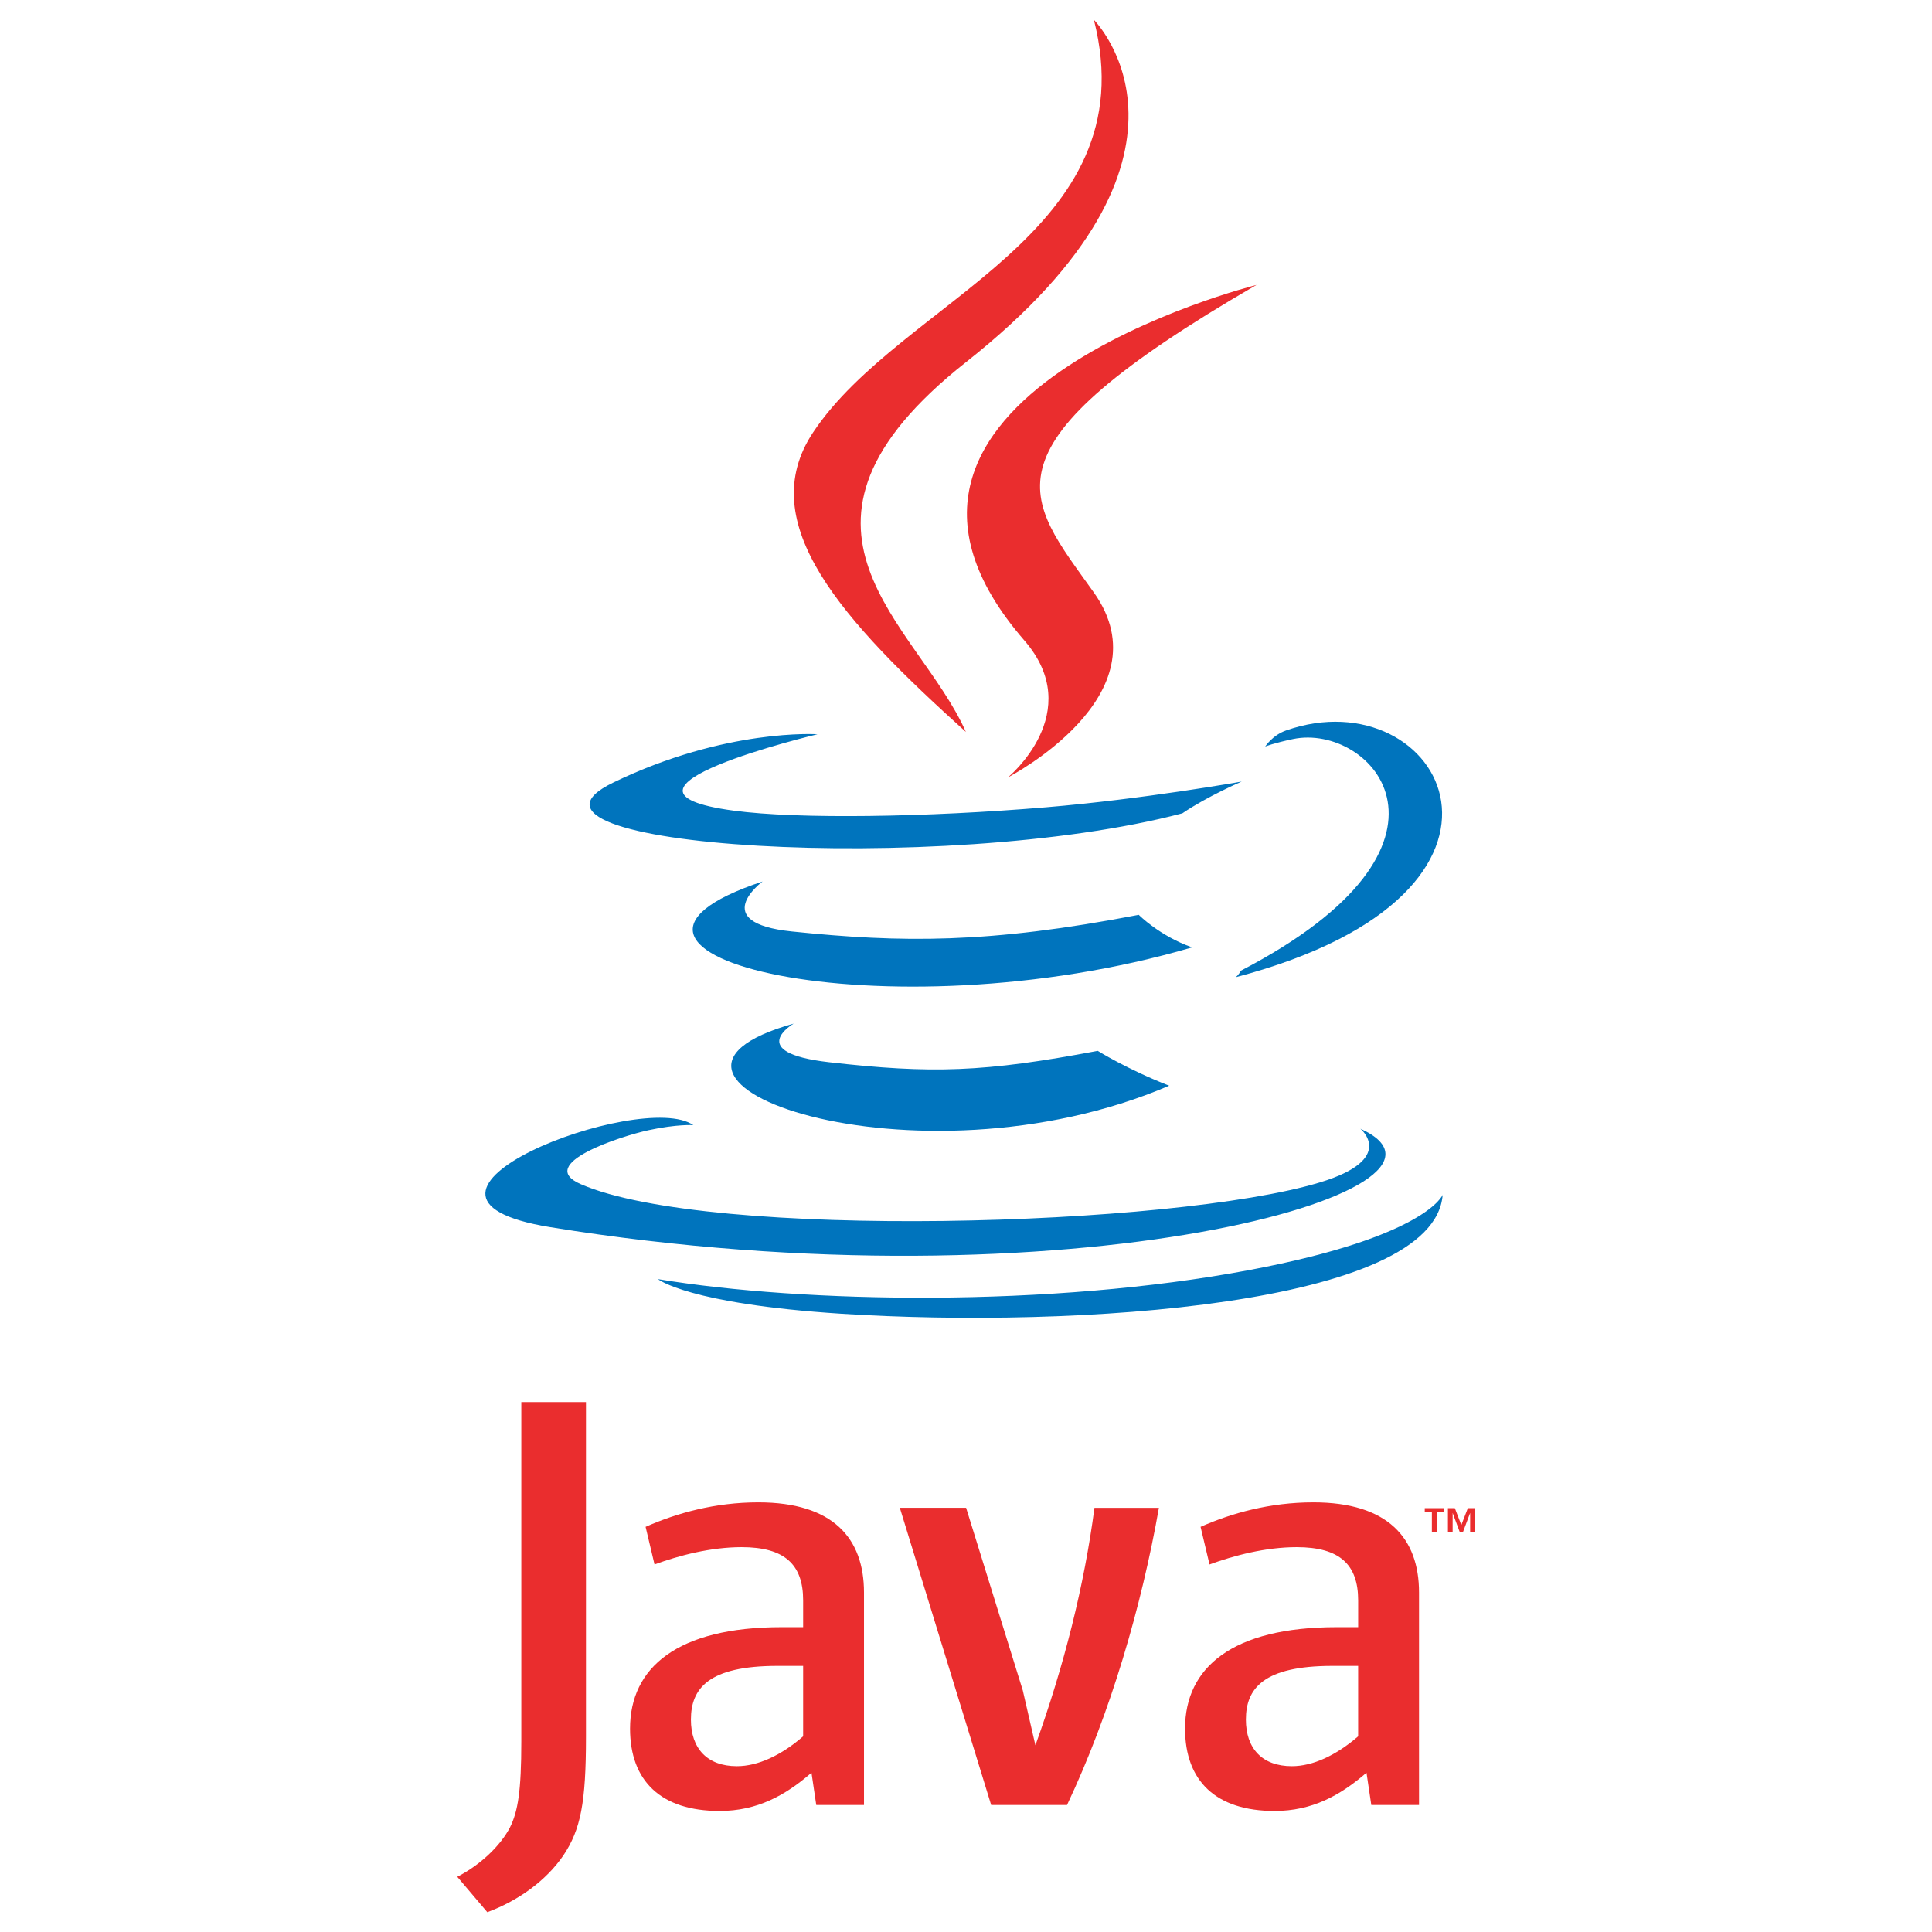
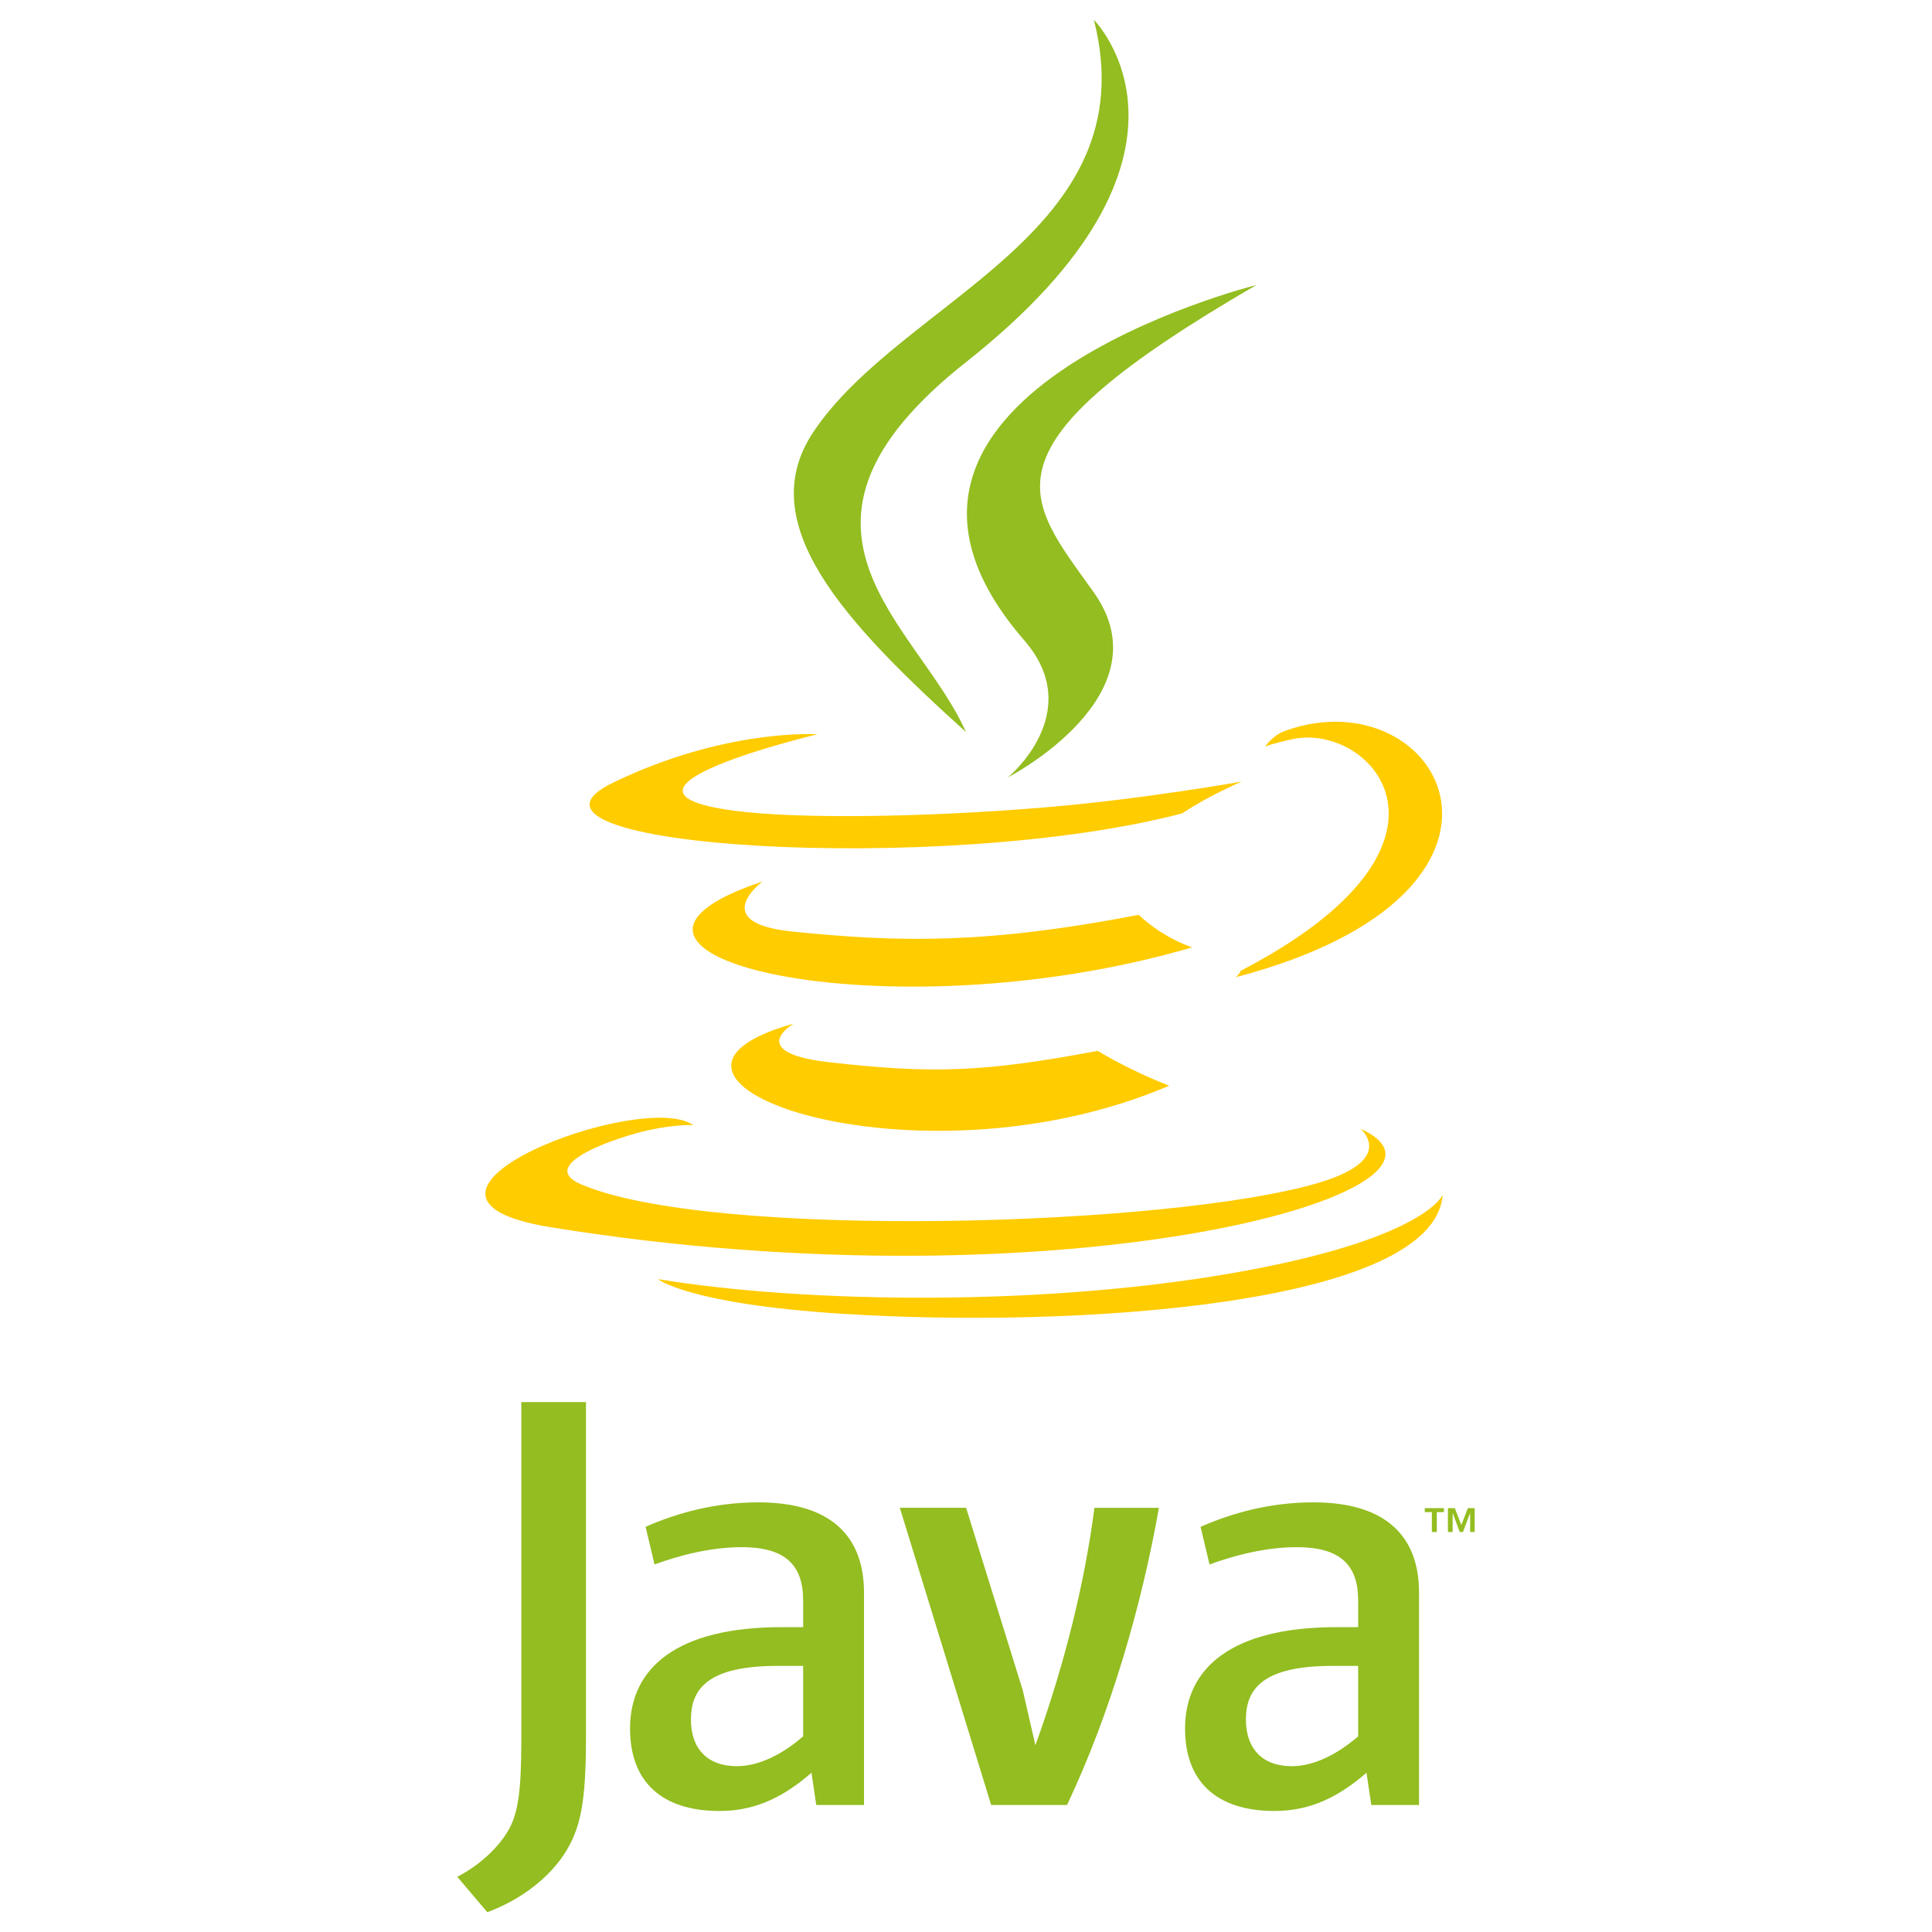
- <svg xmlns="http://www.w3.org/2000/svg" viewBox="0 0 128 128">
-   <path fill="#0074BD" d="M52.581 67.817s-3.284 1.911 2.341 2.557c6.814.778 10.297.666 17.805-.753 0 0 1.979 1.237 4.735 2.309-16.836 7.213-38.104-.418-24.881-4.113zm-2.059-9.415s-3.684 2.729 1.945 3.311c7.28.751 13.027.813 22.979-1.103 0 0 1.373 1.396 3.536 2.157-20.352 5.954-43.021.469-28.46-4.365z" />
-   <path fill="#EA2D2E" d="M67.865 42.431c4.151 4.778-1.088 9.074-1.088 9.074s10.533-5.437 5.696-12.248c-4.519-6.349-7.982-9.502 10.771-20.378.001 0-29.438 7.35-15.379 23.552z" />
-   <path fill="#0074BD" d="M90.132 74.781s2.432 2.005-2.678 3.555c-9.716 2.943-40.444 3.831-48.979.117-3.066-1.335 2.687-3.187 4.496-3.576 1.887-.409 2.965-.334 2.965-.334-3.412-2.403-22.055 4.719-9.469 6.762 34.324 5.563 62.567-2.506 53.665-6.524zm-35.97-26.134s-15.629 3.713-5.534 5.063c4.264.57 12.758.439 20.676-.225 6.469-.543 12.961-1.704 12.961-1.704s-2.279.978-3.93 2.104c-15.874 4.175-46.533 2.23-37.706-2.038 7.463-3.611 13.533-3.2 13.533-3.2zM82.2 64.317c16.135-8.382 8.674-16.438 3.467-15.353-1.273.266-1.845.496-1.845.496s.475-.744 1.378-1.063c10.302-3.62 18.223 10.681-3.322 16.345 0 0 .247-.224.322-.425z" />
-   <path fill="#EA2D2E" d="M72.474 1.313s8.935 8.939-8.476 22.682c-13.962 11.027-3.184 17.313-.006 24.498-8.15-7.354-14.128-13.828-10.118-19.852 5.889-8.842 22.204-13.131 18.6-27.328z" />
-   <path fill="#0074BD" d="M55.749 87.039c15.484.99 39.269-.551 39.832-7.878 0 0-1.082 2.777-12.799 4.981-13.218 2.488-29.523 2.199-39.191.603 0 0 1.98 1.64 12.158 2.294z" />
-   <path fill="#EA2D2E" d="M94.866 100.181h-.472v-.264h1.27v.264h-.47v1.317h-.329l.001-1.317zm2.535.066h-.006l-.468 1.251h-.216l-.465-1.251h-.005v1.251h-.312v-1.581h.457l.431 1.119.432-1.119h.454v1.581h-.302v-1.251zm-44.19 14.79c-1.46 1.266-3.004 1.978-4.391 1.978-1.974 0-3.045-1.186-3.045-3.085 0-2.055 1.146-3.56 5.738-3.56h1.697v4.667h.001zm4.031 4.548v-14.077c0-3.599-2.053-5.973-6.997-5.973-2.886 0-5.416.714-7.473 1.622l.592 2.493c1.62-.595 3.715-1.147 5.771-1.147 2.85 0 4.075 1.147 4.075 3.521v1.779h-1.424c-6.921 0-10.044 2.685-10.044 6.723 0 3.479 2.058 5.456 5.933 5.456 2.49 0 4.351-1.028 6.088-2.533l.316 2.137h3.163v-.001zm13.452 0h-5.027l-6.051-19.689h4.391l3.756 12.099.835 3.635c1.896-5.258 3.24-10.596 3.912-15.733h4.271c-1.143 6.481-3.203 13.598-6.087 19.688zm19.288-4.548c-1.465 1.266-3.01 1.978-4.392 1.978-1.976 0-3.046-1.186-3.046-3.085 0-2.055 1.149-3.56 5.736-3.56h1.701v4.667h.001zm4.033 4.548v-14.077c0-3.599-2.059-5.973-6.999-5.973-2.889 0-5.418.714-7.475 1.622l.593 2.493c1.62-.595 3.718-1.147 5.774-1.147 2.846 0 4.074 1.147 4.074 3.521v1.779h-1.424c-6.923 0-10.045 2.685-10.045 6.723 0 3.479 2.056 5.456 5.93 5.456 2.491 0 4.349-1.028 6.091-2.533l.318 2.137h3.163v-.001zm-56.693 3.346c-1.147 1.679-3.005 3.008-5.037 3.757l-1.989-2.345c1.547-.794 2.872-2.075 3.489-3.269.532-1.063.753-2.43.753-5.701V92.891h4.284v22.173c0 4.375-.348 6.144-1.5 7.867z" />
+ <svg xmlns="http://www.w3.org/2000/svg" viewBox="0 0 128 128" version="1.1" id="svg14">
+   <defs id="defs18" />
+   <path fill="#0074BD" d="M52.581 67.817s-3.284 1.911 2.341 2.557c6.814.778 10.297.666 17.805-.753 0 0 1.979 1.237 4.735 2.309-16.836 7.213-38.104-.418-24.881-4.113zm-2.059-9.415s-3.684 2.729 1.945 3.311c7.28.751 13.027.813 22.979-1.103 0 0 1.373 1.396 3.536 2.157-20.352 5.954-43.021.469-28.46-4.365z" id="path2" style="fill:#ffcc00;fill-opacity:1" />
+   <path fill="#EA2D2E" d="M67.865 42.431c4.151 4.778-1.088 9.074-1.088 9.074s10.533-5.437 5.696-12.248c-4.519-6.349-7.982-9.502 10.771-20.378.001 0-29.438 7.35-15.379 23.552z" id="path4" style="fill:#93bd20;fill-opacity:1" />
+   <path fill="#0074BD" d="M90.132 74.781s2.432 2.005-2.678 3.555c-9.716 2.943-40.444 3.831-48.979.117-3.066-1.335 2.687-3.187 4.496-3.576 1.887-.409 2.965-.334 2.965-.334-3.412-2.403-22.055 4.719-9.469 6.762 34.324 5.563 62.567-2.506 53.665-6.524zm-35.97-26.134s-15.629 3.713-5.534 5.063c4.264.57 12.758.439 20.676-.225 6.469-.543 12.961-1.704 12.961-1.704s-2.279.978-3.93 2.104c-15.874 4.175-46.533 2.23-37.706-2.038 7.463-3.611 13.533-3.2 13.533-3.2zM82.2 64.317c16.135-8.382 8.674-16.438 3.467-15.353-1.273.266-1.845.496-1.845.496s.475-.744 1.378-1.063c10.302-3.62 18.223 10.681-3.322 16.345 0 0 .247-.224.322-.425z" id="path6" style="fill:#ffcc00;fill-opacity:1" />
+   <path fill="#EA2D2E" d="M72.474 1.313s8.935 8.939-8.476 22.682c-13.962 11.027-3.184 17.313-.006 24.498-8.15-7.354-14.128-13.828-10.118-19.852 5.889-8.842 22.204-13.131 18.6-27.328z" id="path8" style="fill:#93bd20;fill-opacity:1" />
+   <path fill="#0074BD" d="M55.749 87.039c15.484.99 39.269-.551 39.832-7.878 0 0-1.082 2.777-12.799 4.981-13.218 2.488-29.523 2.199-39.191.603 0 0 1.98 1.64 12.158 2.294z" id="path10" style="fill:#ffcc00;fill-opacity:1" />
+   <path fill="#EA2D2E" d="M94.866 100.181h-.472v-.264h1.27v.264h-.47v1.317h-.329l.001-1.317zm2.535.066h-.006l-.468 1.251h-.216l-.465-1.251h-.005v1.251h-.312v-1.581h.457l.431 1.119.432-1.119h.454v1.581h-.302v-1.251zm-44.19 14.79c-1.46 1.266-3.004 1.978-4.391 1.978-1.974 0-3.045-1.186-3.045-3.085 0-2.055 1.146-3.56 5.738-3.56h1.697v4.667h.001zm4.031 4.548v-14.077c0-3.599-2.053-5.973-6.997-5.973-2.886 0-5.416.714-7.473 1.622l.592 2.493c1.62-.595 3.715-1.147 5.771-1.147 2.85 0 4.075 1.147 4.075 3.521v1.779h-1.424c-6.921 0-10.044 2.685-10.044 6.723 0 3.479 2.058 5.456 5.933 5.456 2.49 0 4.351-1.028 6.088-2.533l.316 2.137h3.163v-.001zm13.452 0h-5.027l-6.051-19.689h4.391l3.756 12.099.835 3.635c1.896-5.258 3.24-10.596 3.912-15.733h4.271c-1.143 6.481-3.203 13.598-6.087 19.688zm19.288-4.548c-1.465 1.266-3.01 1.978-4.392 1.978-1.976 0-3.046-1.186-3.046-3.085 0-2.055 1.149-3.56 5.736-3.56h1.701v4.667h.001zm4.033 4.548v-14.077c0-3.599-2.059-5.973-6.999-5.973-2.889 0-5.418.714-7.475 1.622l.593 2.493c1.62-.595 3.718-1.147 5.774-1.147 2.846 0 4.074 1.147 4.074 3.521v1.779h-1.424c-6.923 0-10.045 2.685-10.045 6.723 0 3.479 2.056 5.456 5.93 5.456 2.491 0 4.349-1.028 6.091-2.533l.318 2.137h3.163v-.001zm-56.693 3.346c-1.147 1.679-3.005 3.008-5.037 3.757l-1.989-2.345c1.547-.794 2.872-2.075 3.489-3.269.532-1.063.753-2.43.753-5.701V92.891h4.284v22.173c0 4.375-.348 6.144-1.5 7.867z" id="path12" style="fill:#93bd20;fill-opacity:1" />
</svg>
